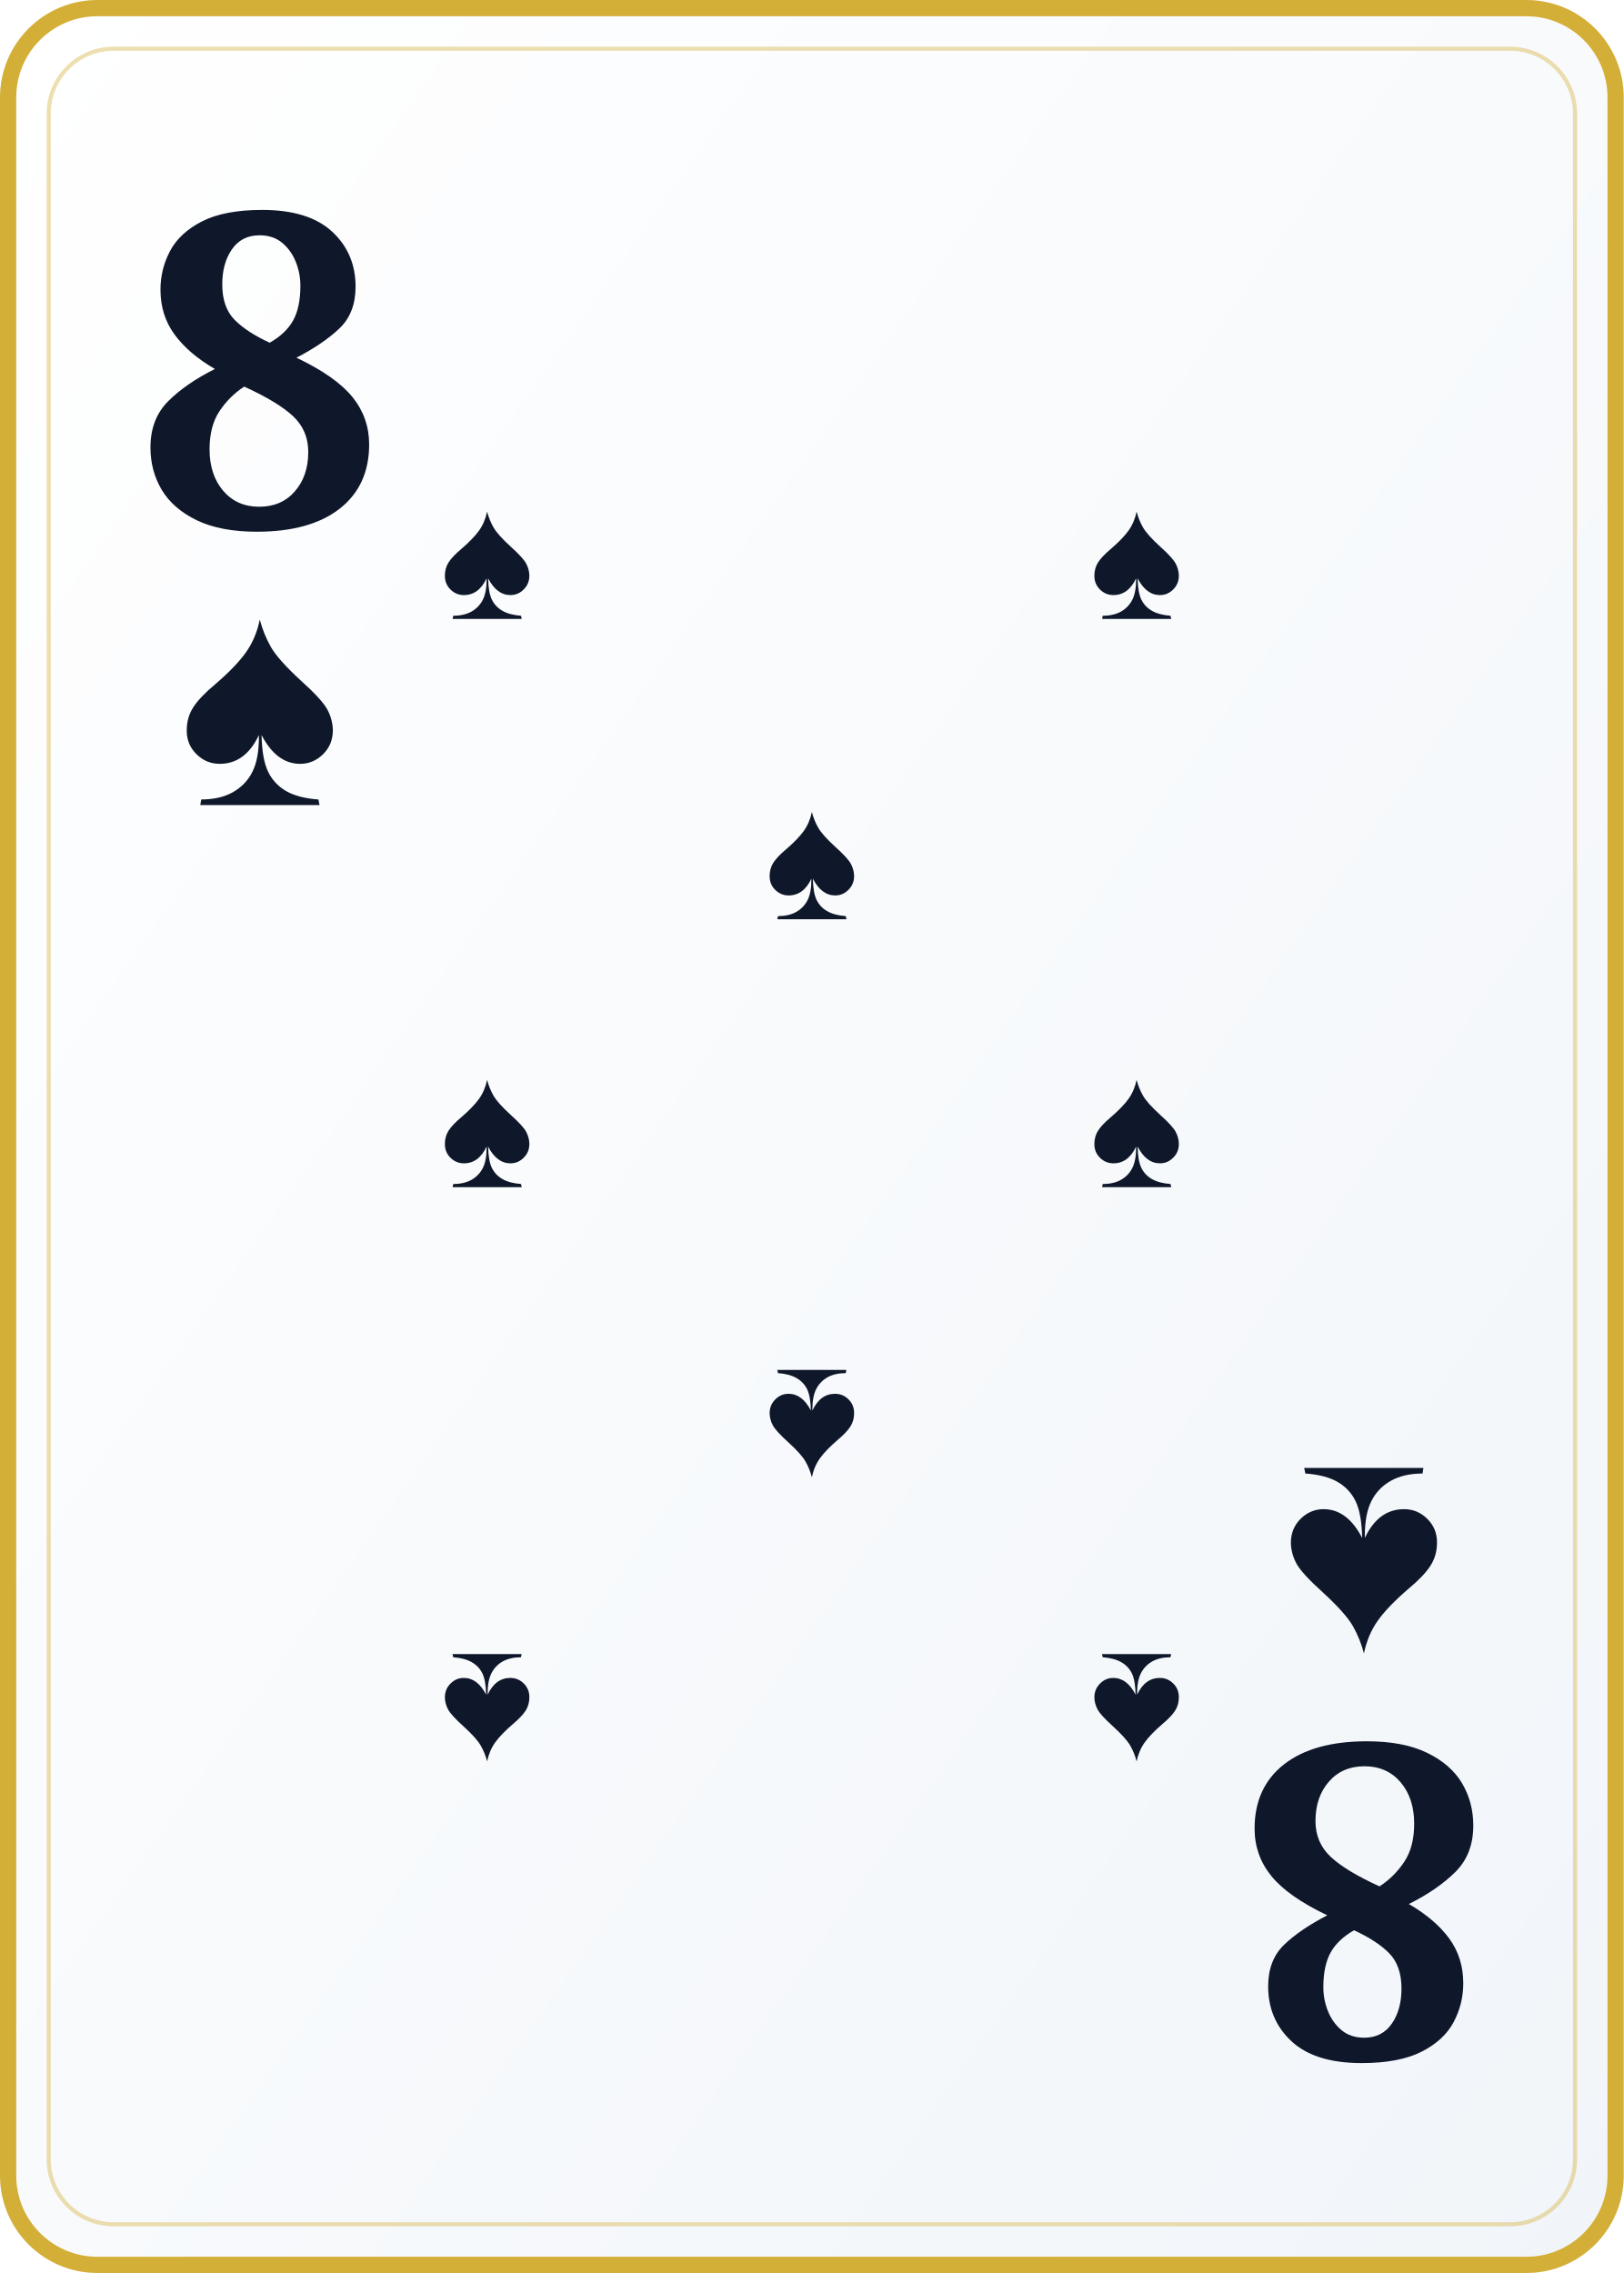
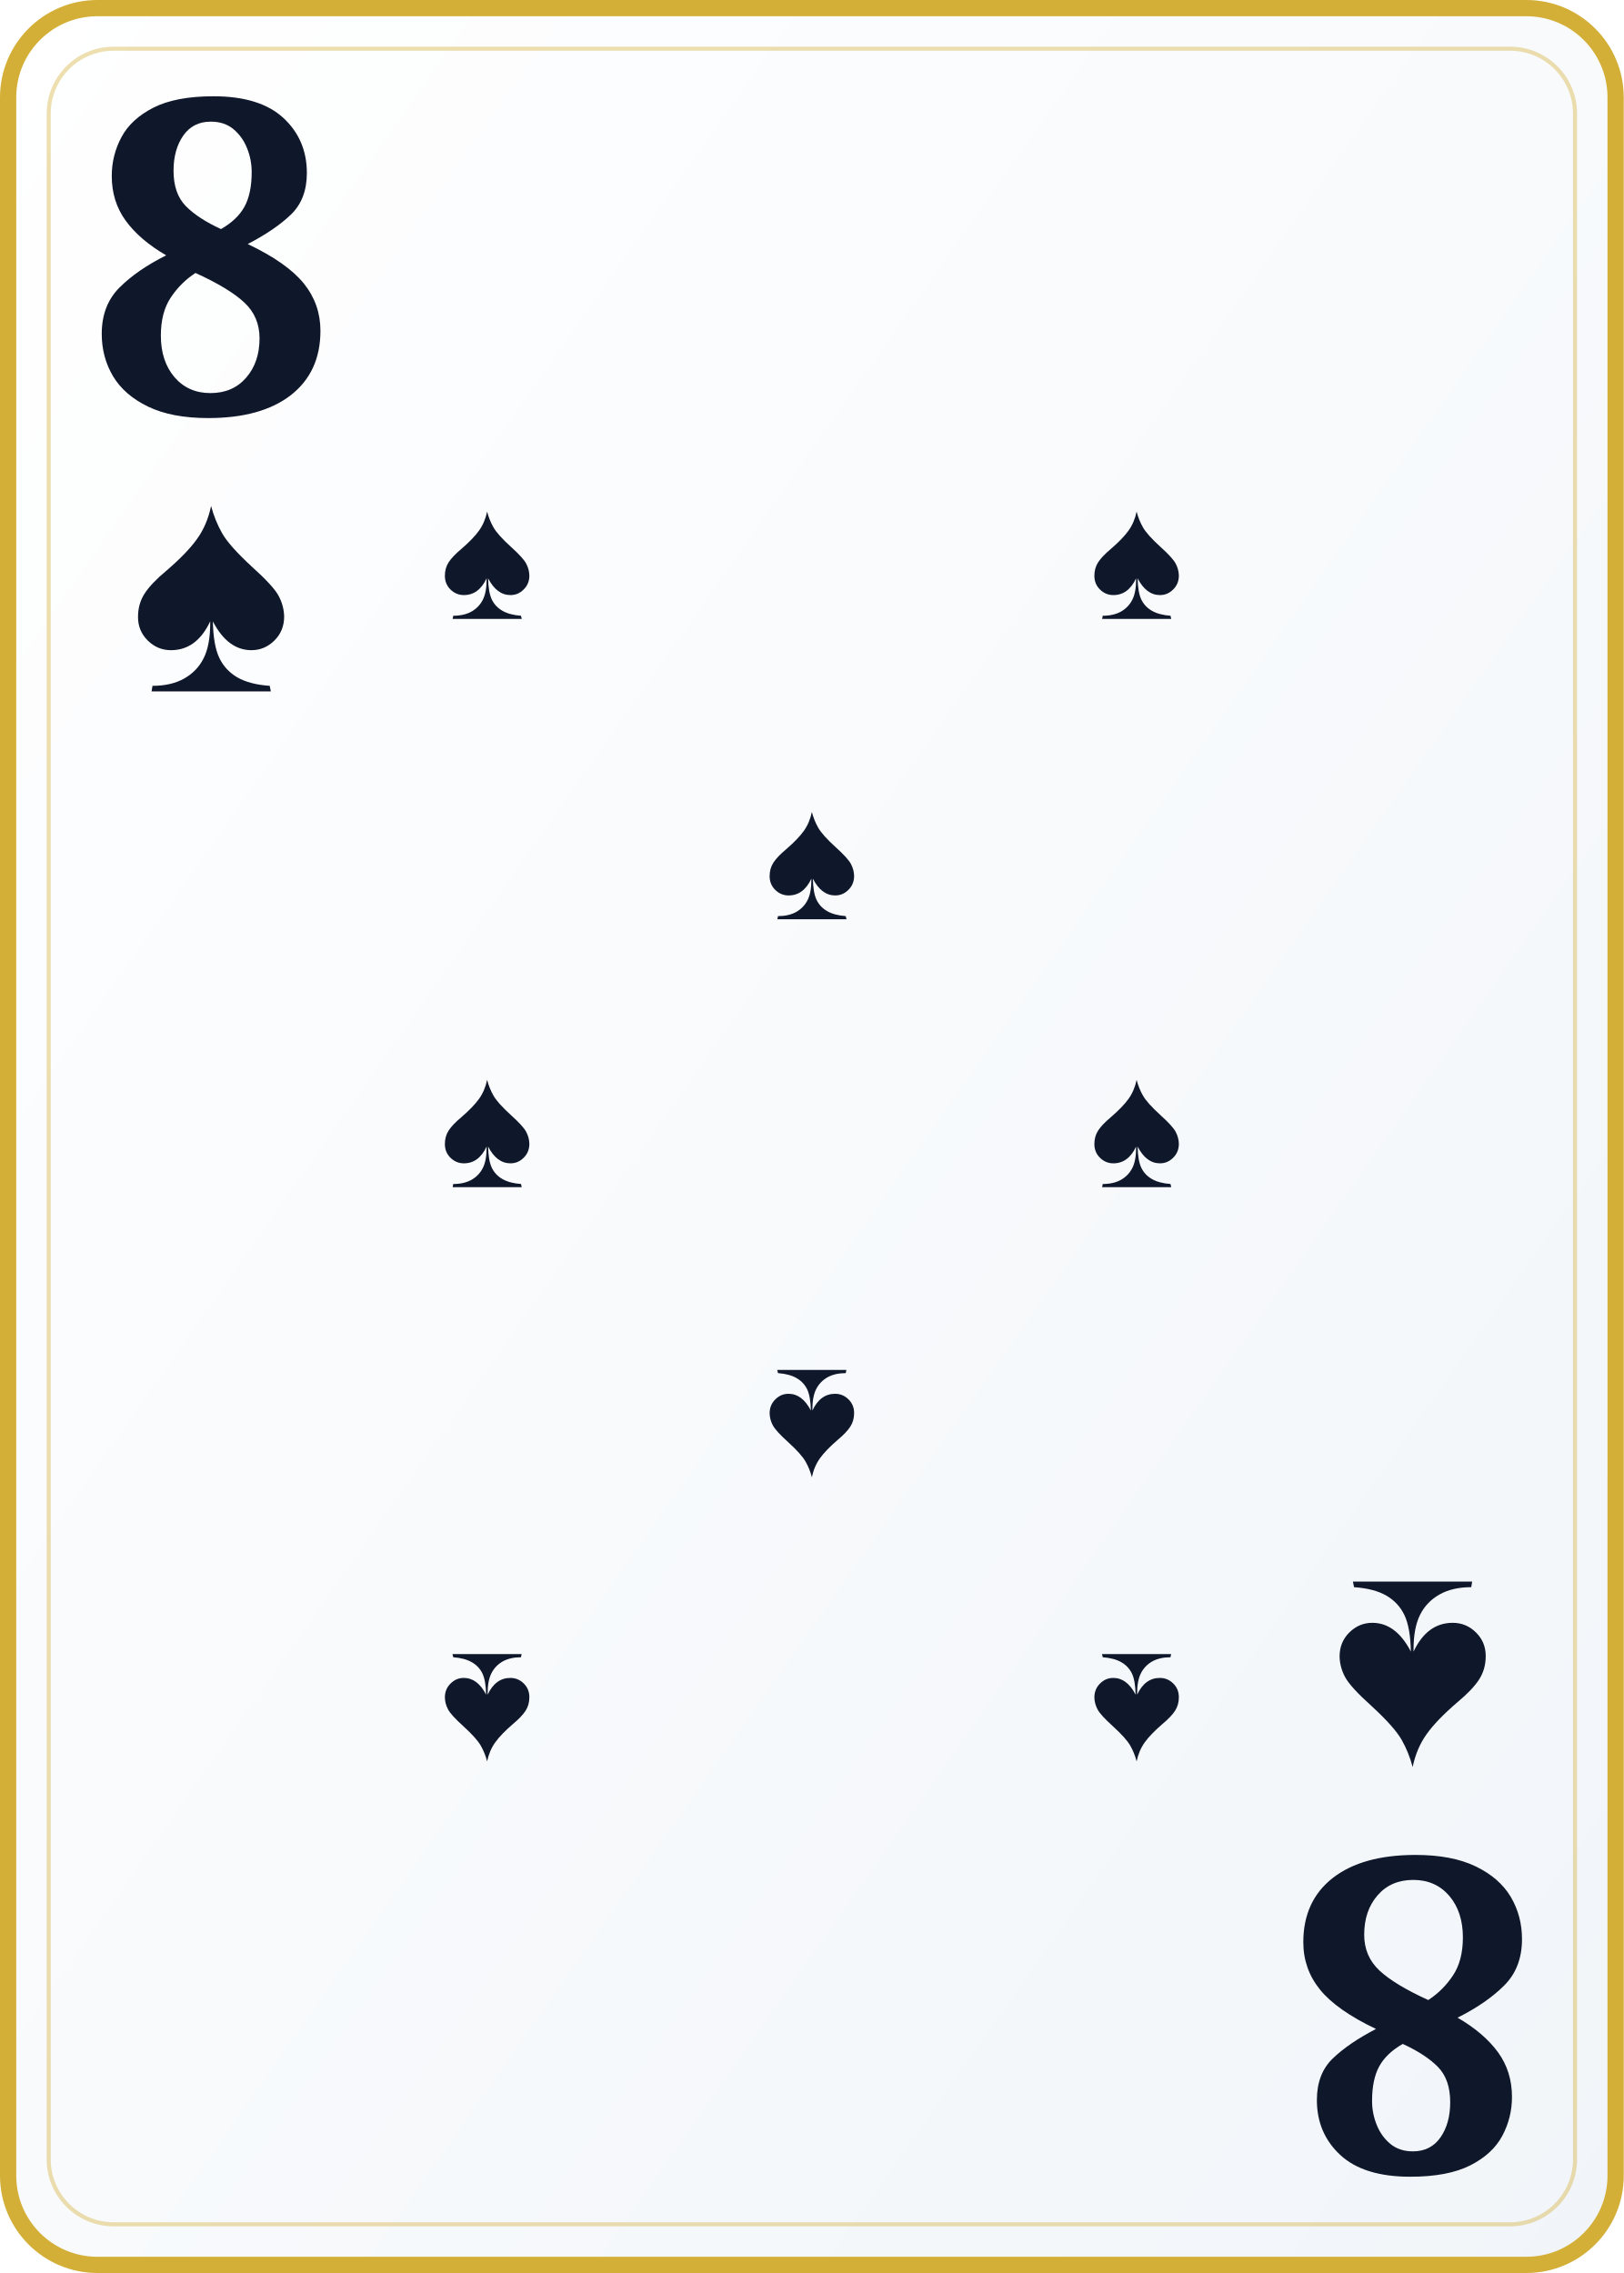
<svg xmlns="http://www.w3.org/2000/svg" viewBox="0 0 200 280" width="200" height="280">
  <defs>
    <linearGradient id="cardBg" x1="0%" y1="0%" x2="100%" y2="100%">
      <stop offset="0%" style="stop-color:#ffffff" />
      <stop offset="100%" style="stop-color:#f1f5f9" />
    </linearGradient>
  </defs>
  <rect width="200" height="280" rx="12" fill="url(#cardBg)" />
  <rect x="1" y="1" width="198" height="278" rx="11" fill="none" stroke="#d4af37" stroke-width="2" />
  <rect x="6" y="6" width="188" height="268" rx="8" fill="none" stroke="#d4af37" stroke-width="0.5" opacity="0.4" />
-   <text x="32" y="44" font-family="Georgia,serif" font-size="54" font-weight="900" fill="#0f172a" text-anchor="middle" dominant-baseline="central">8</text>
-   <text x="32" y="86" font-family="Arial,sans-serif" font-size="38" fill="#0f172a" text-anchor="middle" dominant-baseline="central">♠</text>
-   <text x="168" y="236" font-family="Georgia,serif" font-size="54" font-weight="900" fill="#0f172a" text-anchor="middle" dominant-baseline="central" transform="rotate(180,168,236)">8</text>
-   <text x="168" y="194" font-family="Arial,sans-serif" font-size="38" fill="#0f172a" text-anchor="middle" dominant-baseline="central" transform="rotate(180,168,194)">♠</text>
+   <text x="26" y="30" font-family="Georgia,serif" font-size="54" font-weight="900" fill="#0f172a" text-anchor="middle" dominant-baseline="central">8</text>
+   <text x="26" y="72" font-family="Arial,sans-serif" font-size="38" fill="#0f172a" text-anchor="middle" dominant-baseline="central">♠</text>
+   <text x="174" y="250" font-family="Georgia,serif" font-size="54" font-weight="900" fill="#0f172a" text-anchor="middle" dominant-baseline="central" transform="rotate(180,174,250)">8</text>
+   <text x="174" y="208" font-family="Arial,sans-serif" font-size="38" fill="#0f172a" text-anchor="middle" dominant-baseline="central" transform="rotate(180,174,208)">♠</text>
  <text x="60" y="70" font-family="Arial,sans-serif" font-size="22" fill="#0f172a" text-anchor="middle" dominant-baseline="middle">♠</text>
  <text x="140" y="70" font-family="Arial,sans-serif" font-size="22" fill="#0f172a" text-anchor="middle" dominant-baseline="middle">♠</text>
  <text x="60" y="140" font-family="Arial,sans-serif" font-size="22" fill="#0f172a" text-anchor="middle" dominant-baseline="middle">♠</text>
  <text x="140" y="140" font-family="Arial,sans-serif" font-size="22" fill="#0f172a" text-anchor="middle" dominant-baseline="middle">♠</text>
  <text x="100" y="107" font-family="Arial,sans-serif" font-size="22" fill="#0f172a" text-anchor="middle" dominant-baseline="middle">♠</text>
  <text x="100" y="175" font-family="Arial,sans-serif" font-size="22" fill="#0f172a" text-anchor="middle" dominant-baseline="middle" transform="rotate(180,100,175)">♠</text>
  <text x="60" y="210" font-family="Arial,sans-serif" font-size="22" fill="#0f172a" text-anchor="middle" dominant-baseline="middle" transform="rotate(180,60,210)">♠</text>
  <text x="140" y="210" font-family="Arial,sans-serif" font-size="22" fill="#0f172a" text-anchor="middle" dominant-baseline="middle" transform="rotate(180,140,210)">♠</text>
</svg>
